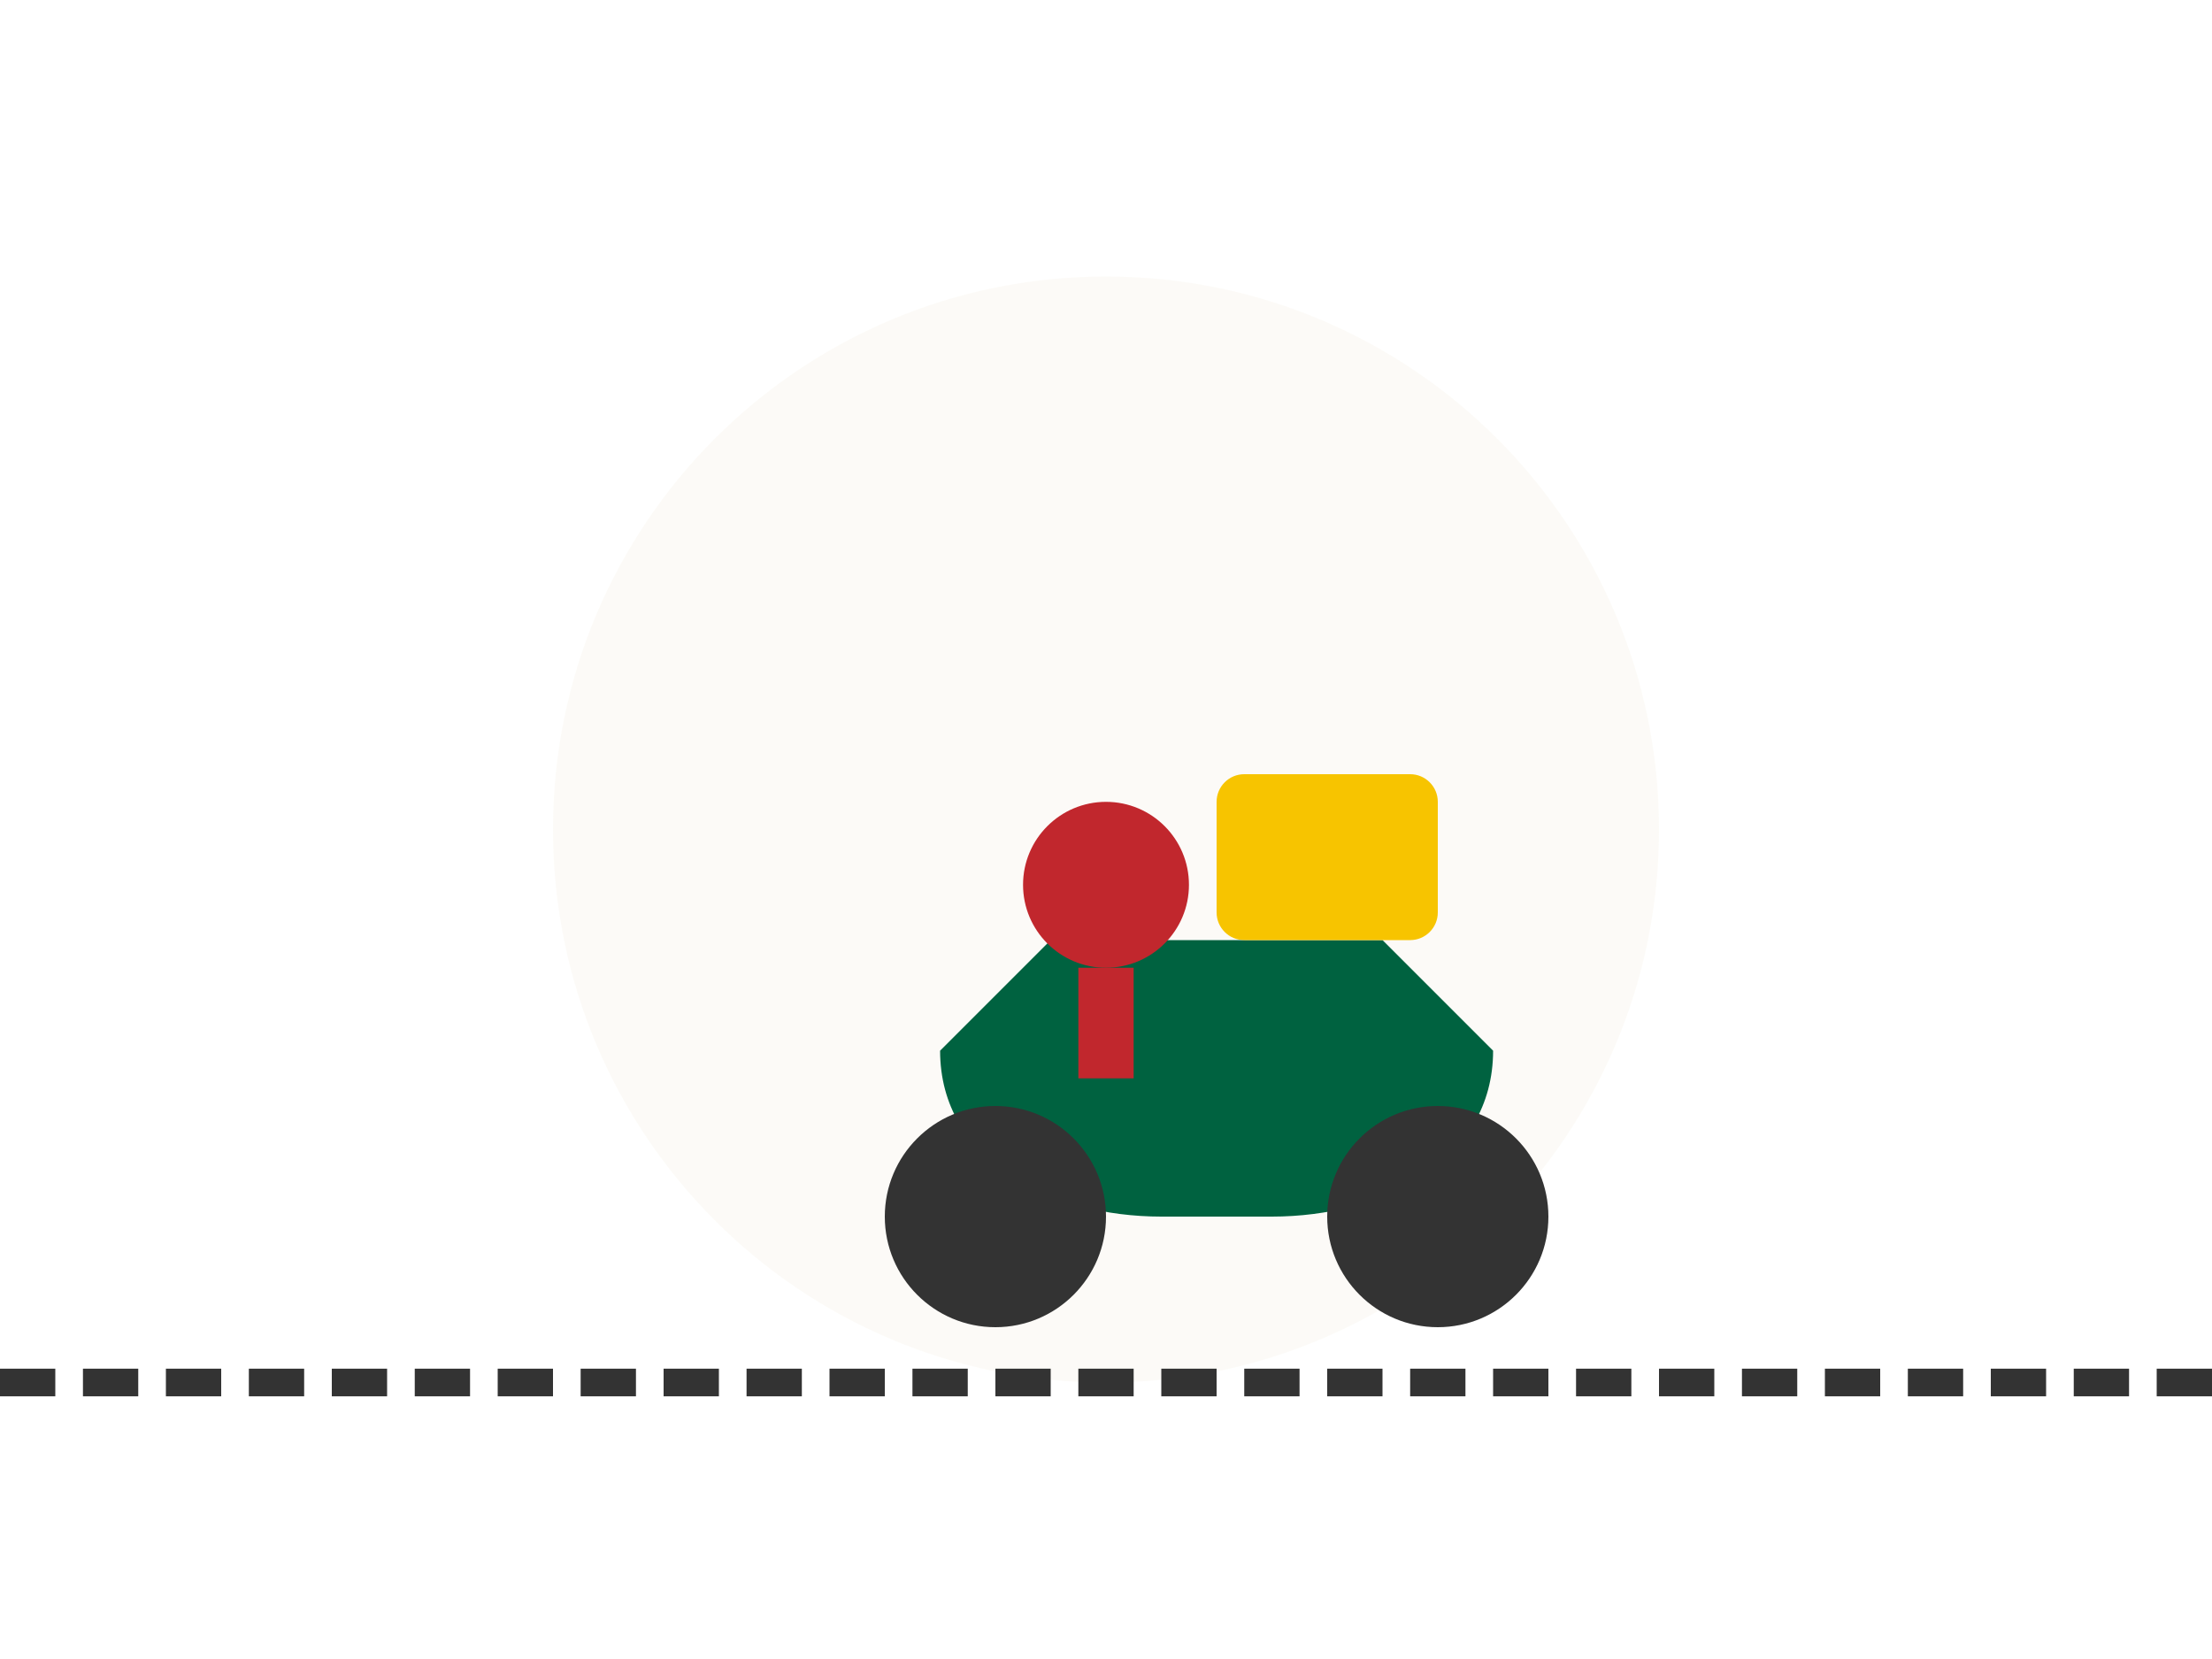
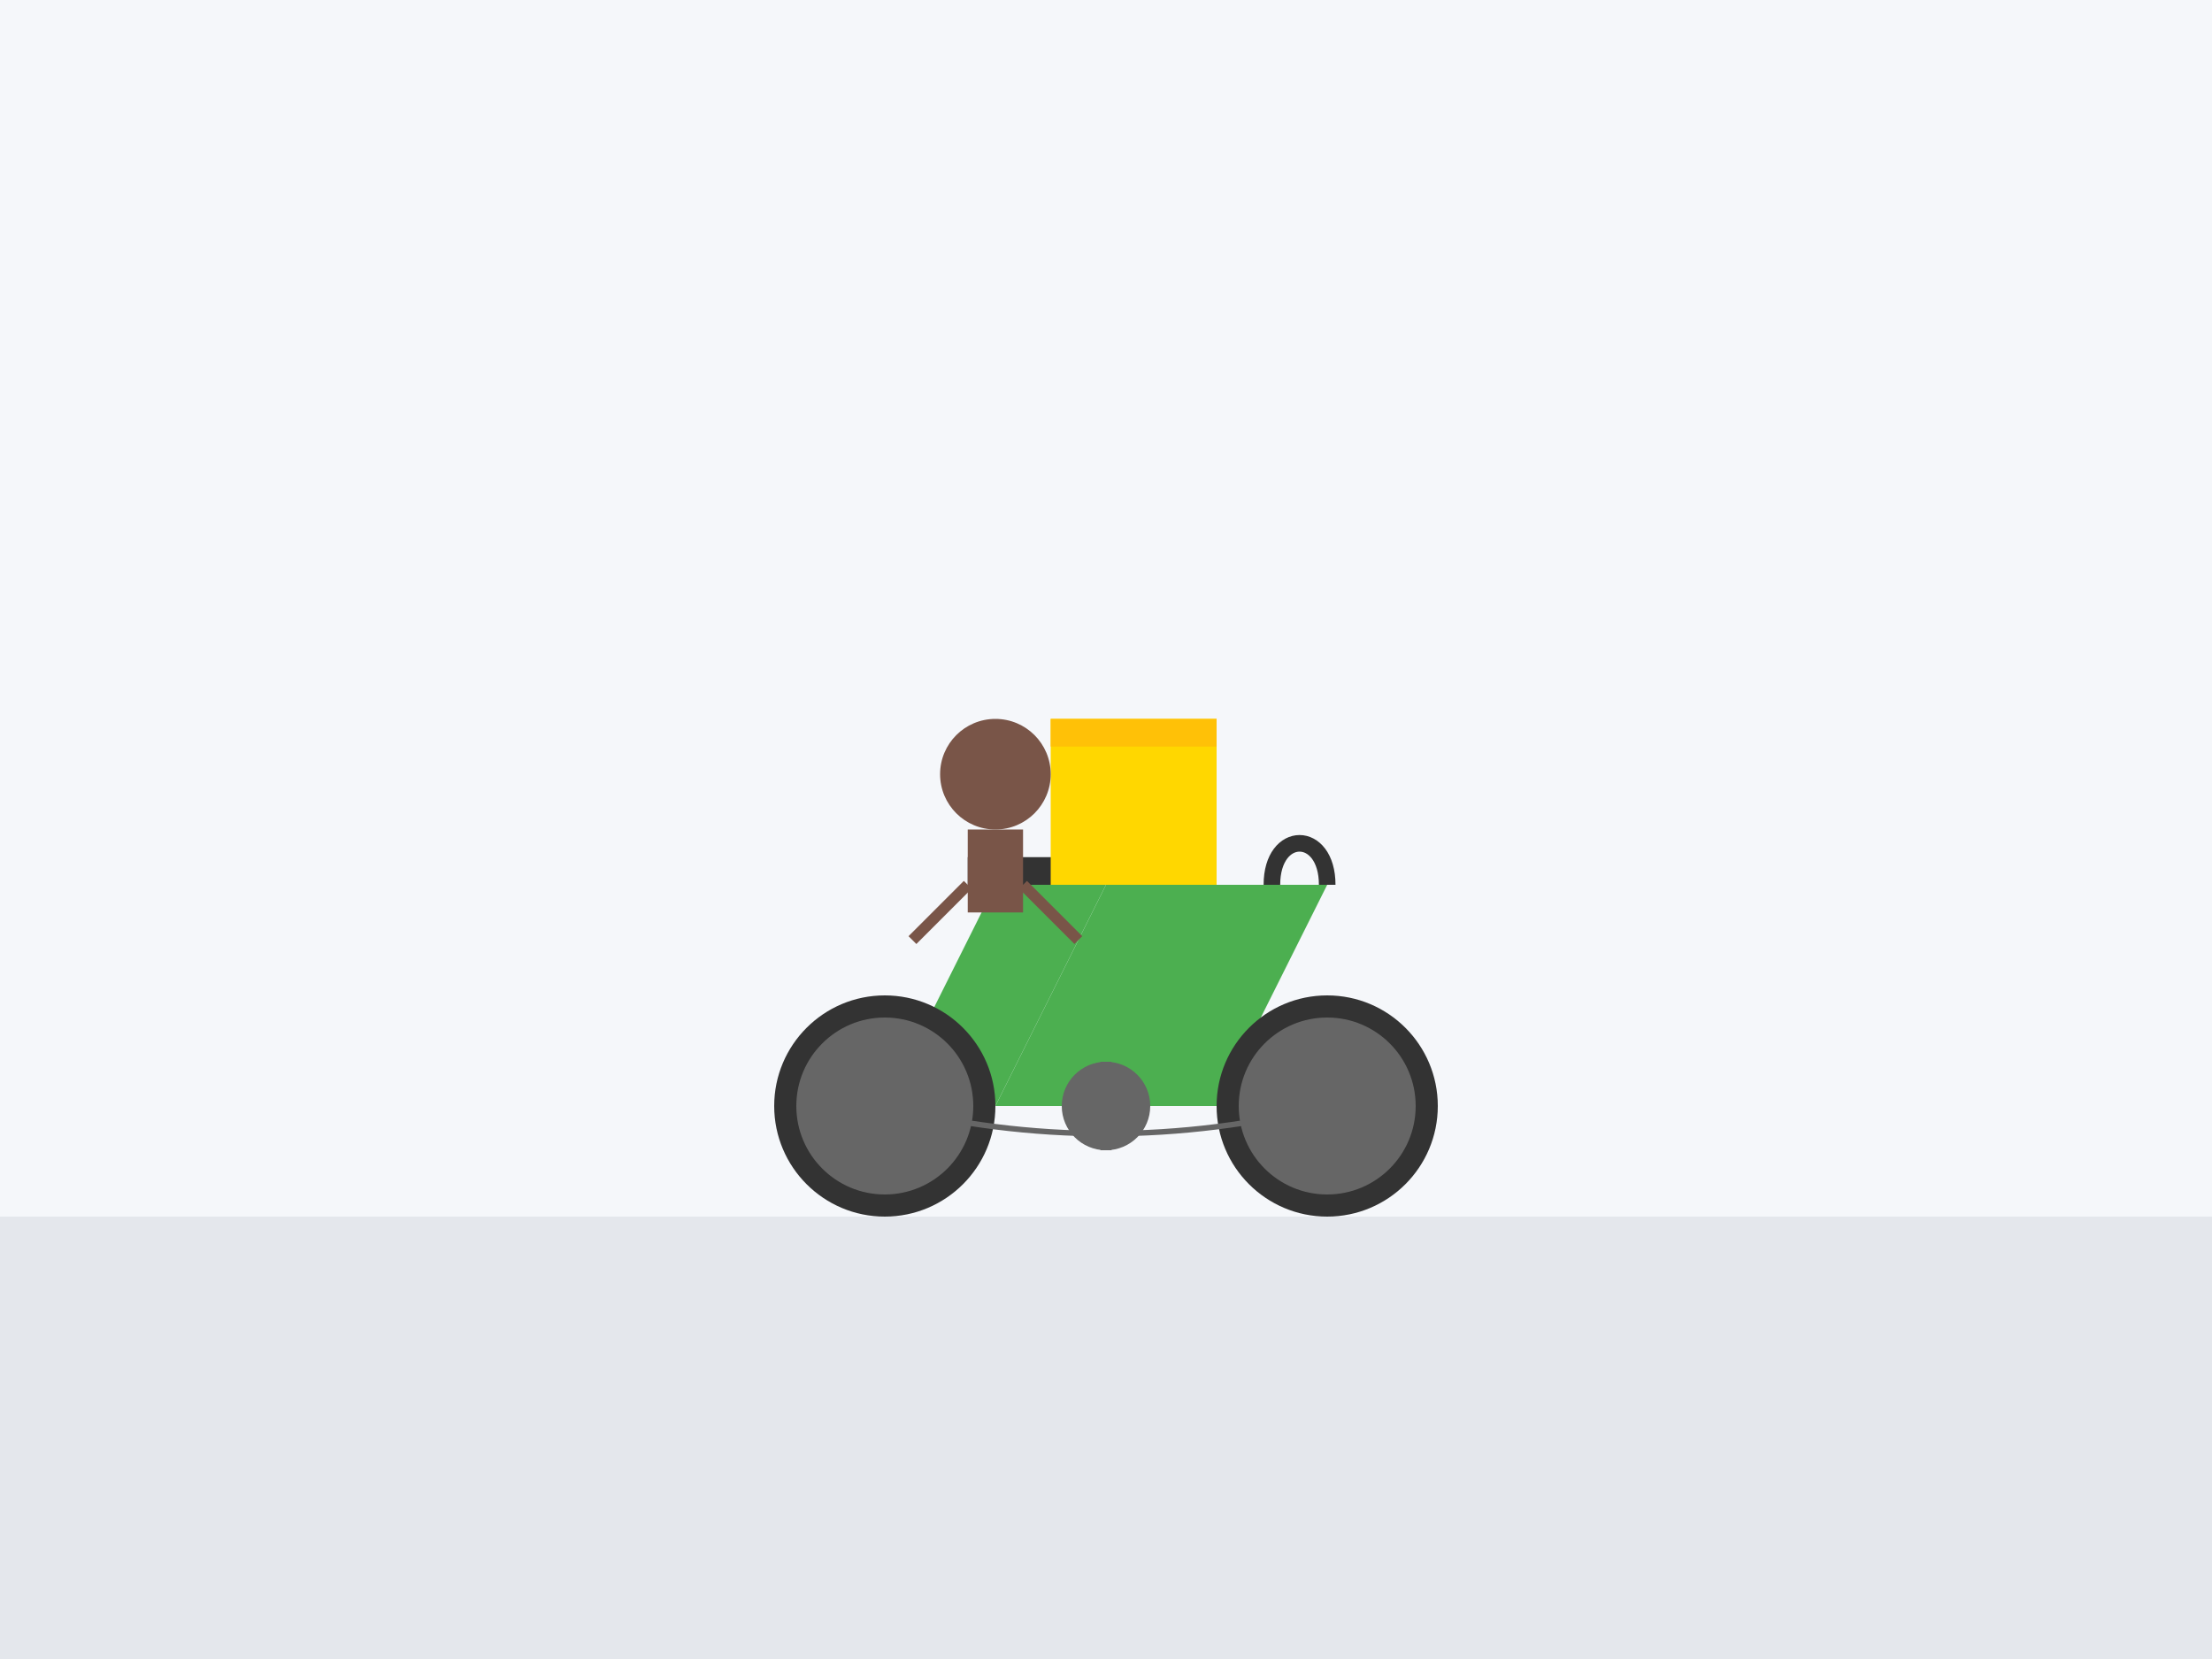
- <svg xmlns="http://www.w3.org/2000/svg" width="400" height="300" viewBox="0 0 400 300">
-   <circle cx="200" cy="150" r="100" fill="#F9F6EF" opacity="0.5" />
-   <g transform="translate(150, 100)">
-     <path d="M60 120 C40 120 20 110 20 90 L40 70 L100 70 L120 90 C120 110 100 120 80 120" fill="#006240" />
-     <circle cx="30" cy="120" r="20" fill="#333" />
-     <circle cx="110" cy="120" r="20" fill="#333" />
-     <rect x="70" y="40" width="40" height="30" rx="5" fill="#F7C400" />
-     <circle cx="50" cy="60" r="15" fill="#C1272D" />
-     <rect x="45" y="75" width="10" height="20" fill="#C1272D" />
-   </g>
-   <path d="M0 250 L400 250" stroke="#333" stroke-width="5" stroke-dasharray="10 5" />
+ <svg xmlns="http://www.w3.org/2000/svg" width="400" height="300" viewBox="0 0 400 300" fill="none">
+   <rect width="400" height="300" fill="#F5F7FA" />
+   <rect y="220" width="400" height="80" fill="#E4E7EC" />
+   <path d="M180 200 L220 200 L240 160 L200 160 Z" fill="#4CAF50" />
+   <path d="M160 200 L180 200 L200 160 L180 160 Z" fill="#4CAF50" />
+   <path d="M240 160 C240 150 230 150 230 160" stroke="#333" stroke-width="3" />
+   <rect x="175" y="155" width="20" height="5" fill="#333" />
+   <circle cx="160" cy="200" r="20" fill="#333" />
+   <circle cx="240" cy="200" r="20" fill="#333" />
+   <circle cx="160" cy="200" r="16" fill="#666" />
+   <circle cx="240" cy="200" r="16" fill="#666" />
+   <rect x="190" y="130" width="30" height="30" fill="#FFD700" />
+   <rect x="190" y="130" width="30" height="5" fill="#FFC107" />
+   <circle cx="180" cy="140" r="10" fill="#795548" />
+   <rect x="175" y="150" width="10" height="15" fill="#795548" />
+   <path d="M175 160 L165 170 M185 160 L195 170" stroke="#795548" stroke-width="2" />
+   <circle cx="200" cy="200" r="8" fill="#666" />
+   <path d="M200 192 L200 208" stroke="#666" stroke-width="2" />
+   <path d="M160 200 Q200 210 240 200" stroke="#666" stroke-width="1" fill="none" />
</svg>
